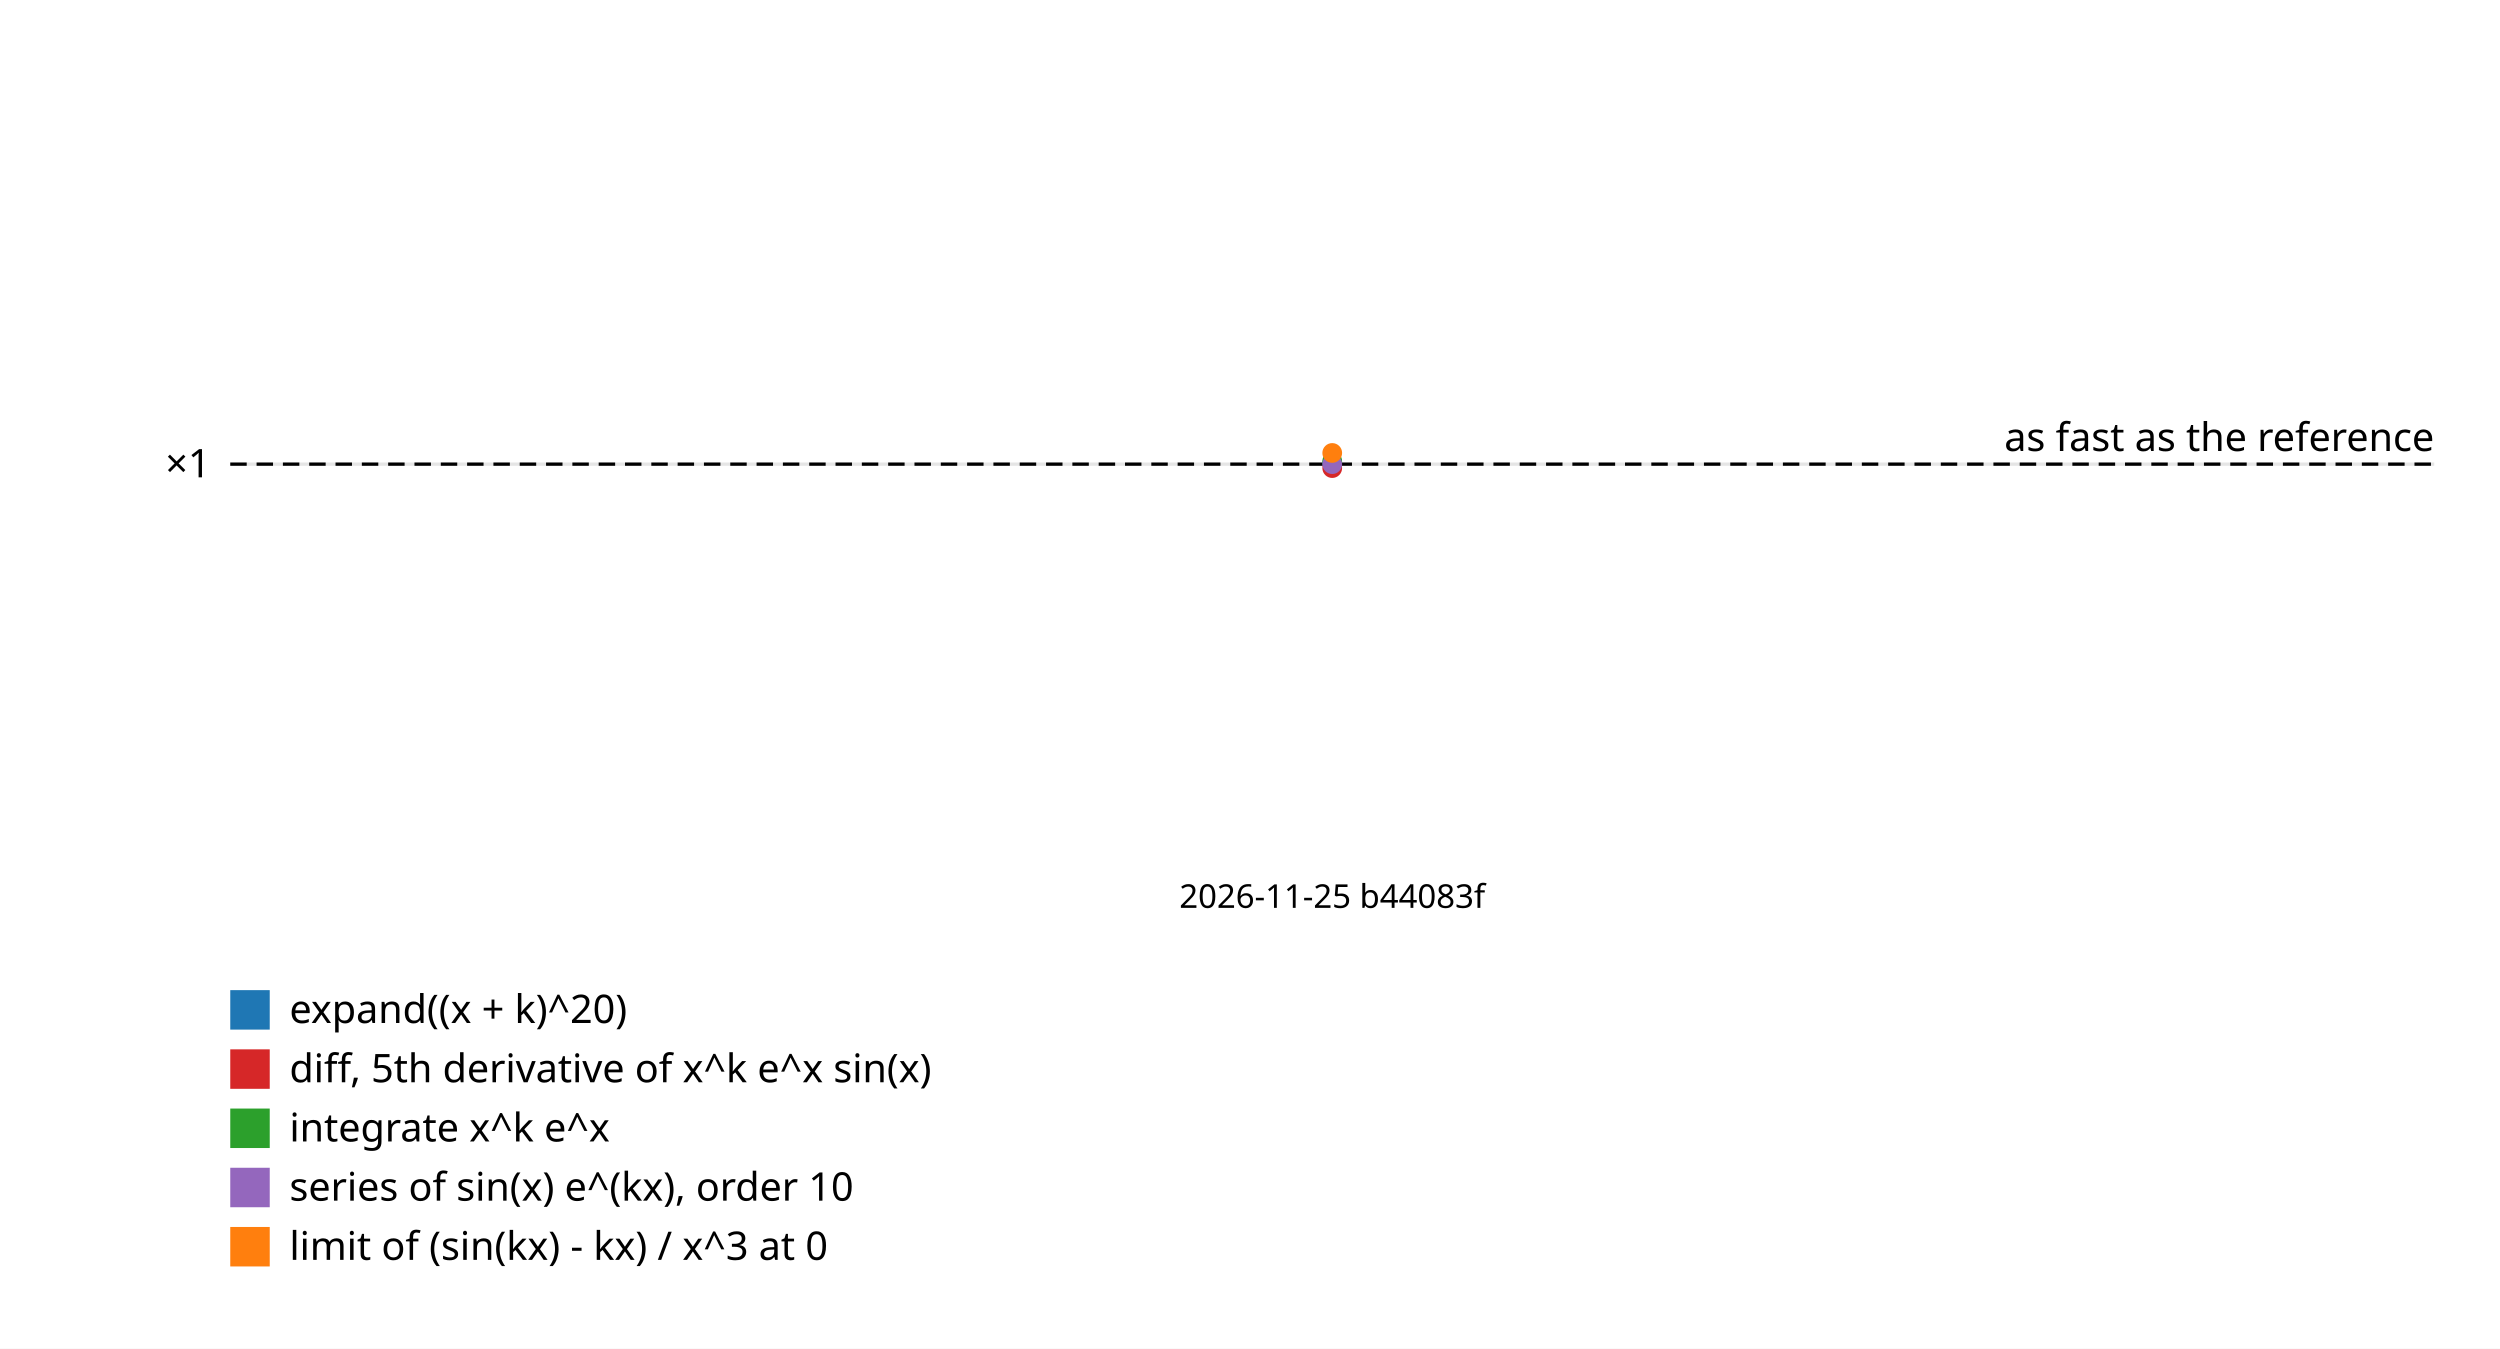
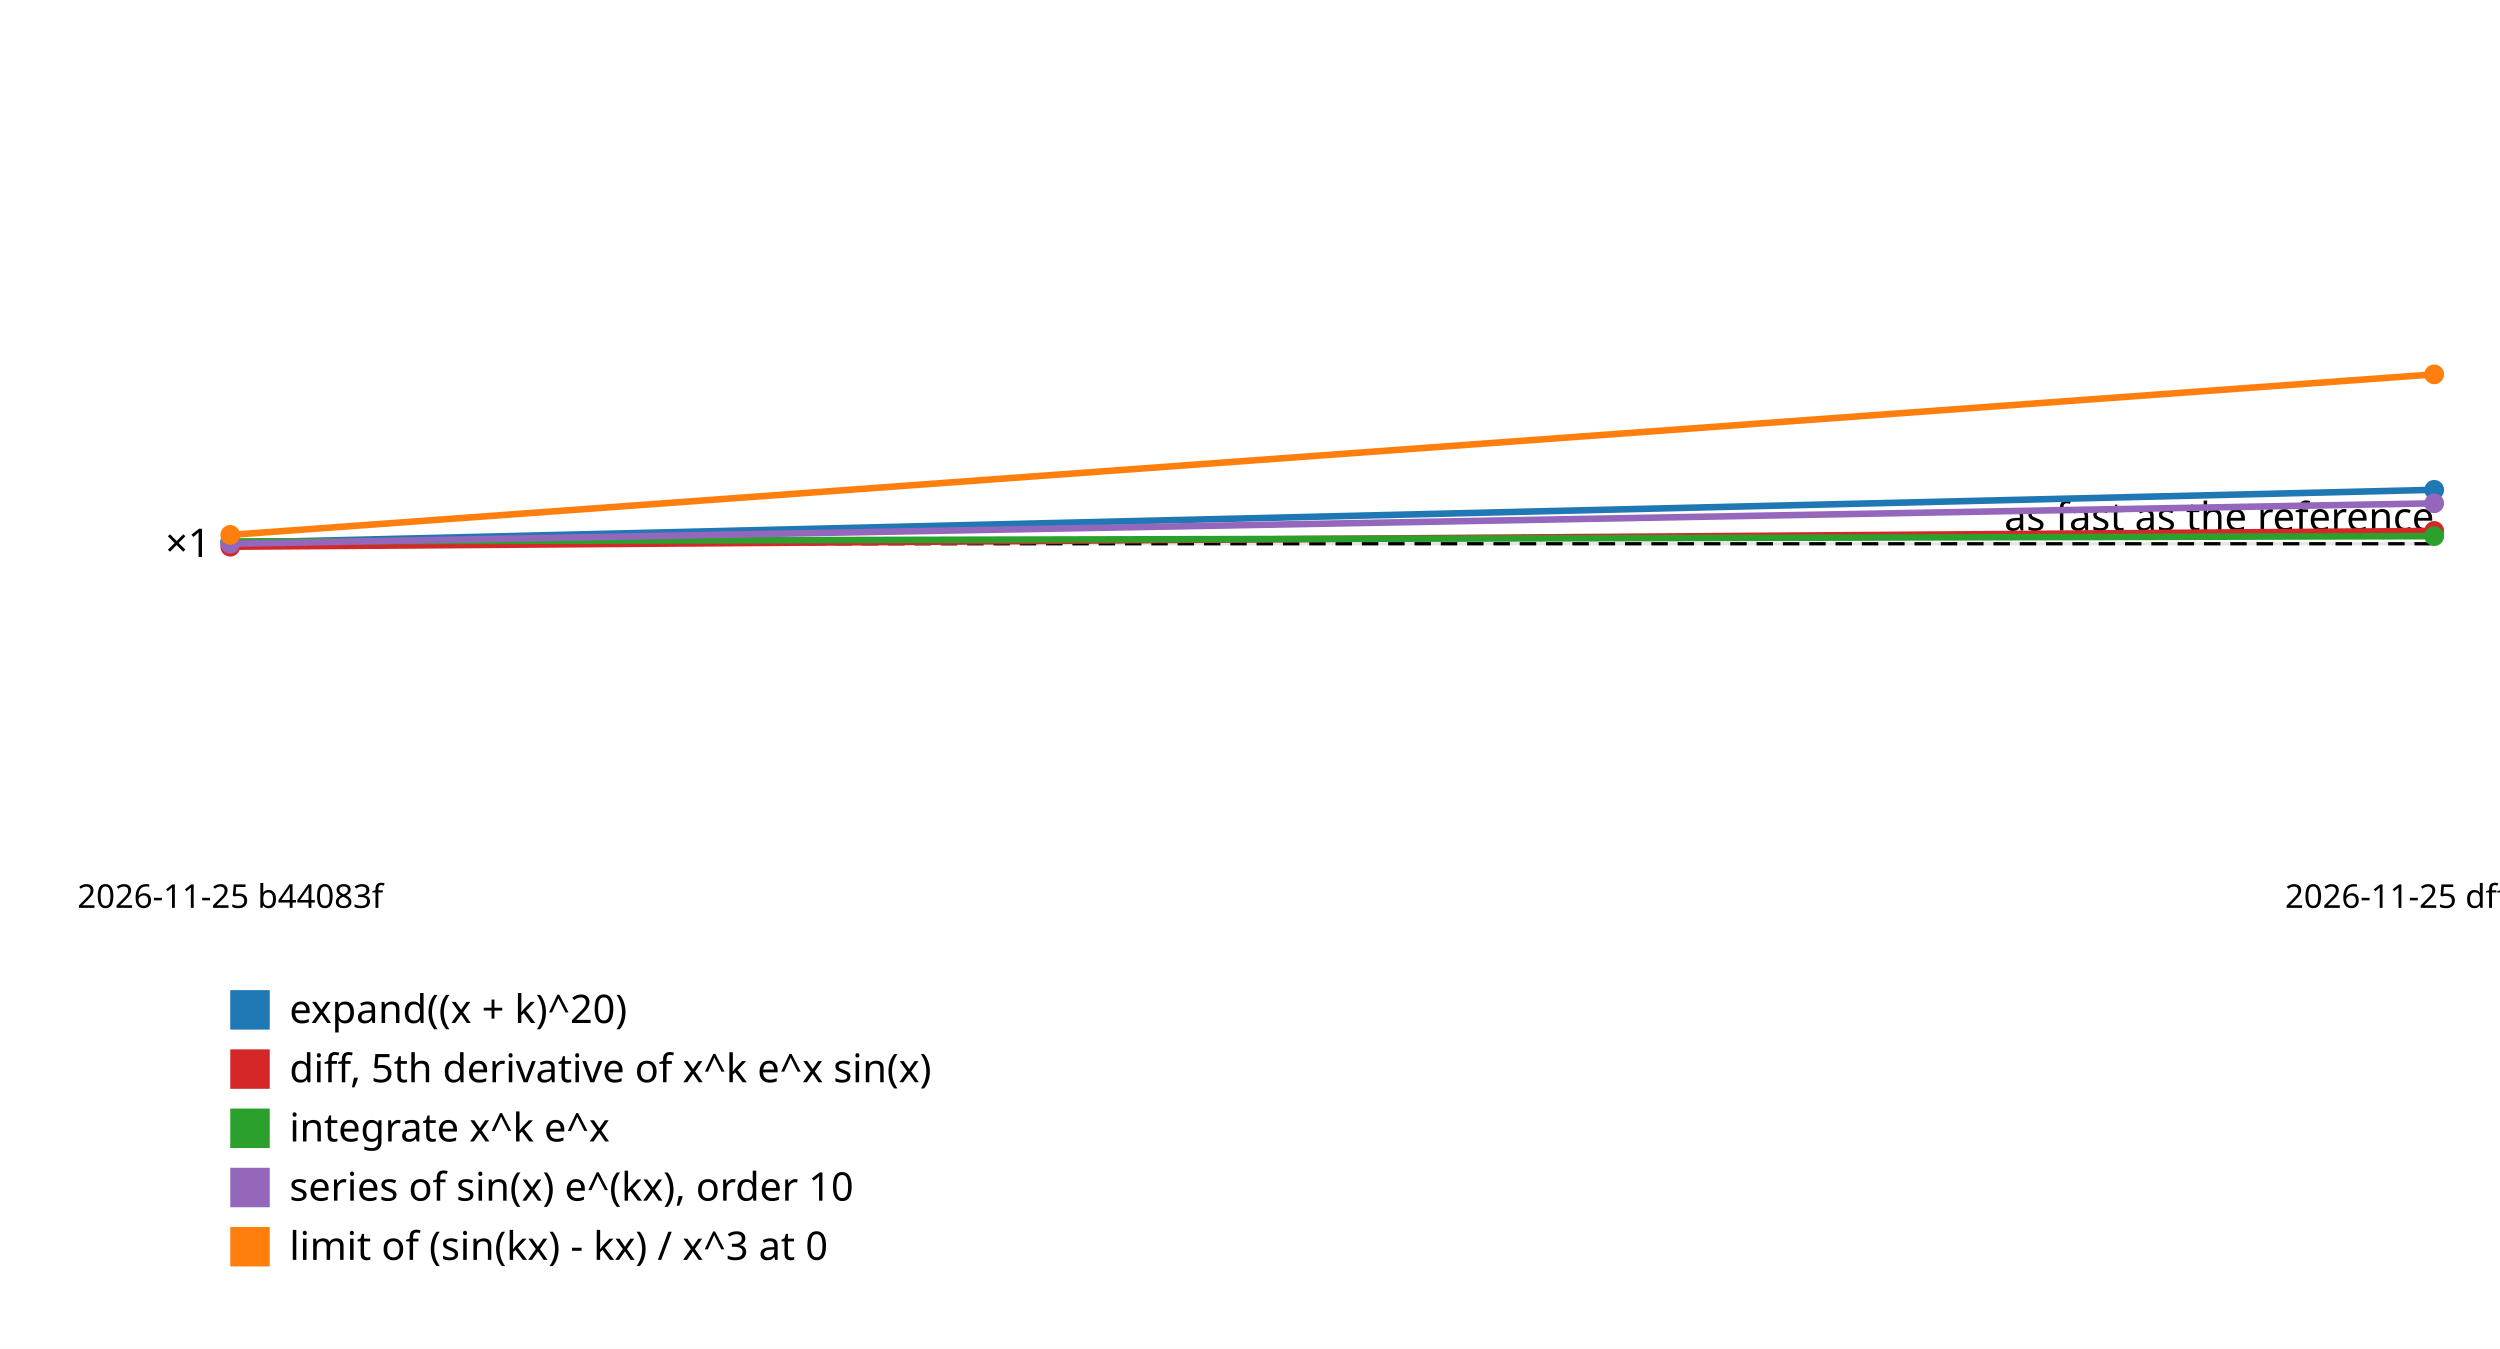
<svg xmlns="http://www.w3.org/2000/svg" width="760" height="410" font-family="sans-serif" font-size="12">
  <rect width="760" height="410" fill="white" />
-   <line x1="70" x2="740" y1="141.1" y2="141.1" stroke="#e5e5e5" />
-   <text x="64" y="145.1" text-anchor="end">×1</text>
-   <line x1="70" x2="740" y1="141.1" y2="141.1" stroke="black" stroke-dasharray="5 3" />
-   <text x="740" y="137.1" text-anchor="end">as fast as the reference</text>
-   <text x="405.0" y="276" text-anchor="middle" font-size="10">2026-11-25 b44083f</text>
-   <circle cx="405.0" cy="140.8" r="3" fill="#1f77b4" />
+   <line x1="70" x2="740" y1="165.3" y2="165.3" stroke="#e5e5e5" />
+   <text x="64" y="169.3" text-anchor="end">×1</text>
+   <line x1="70" x2="740" y1="165.3" y2="165.3" stroke="black" stroke-dasharray="5 3" />
+   <text x="740" y="161.3" text-anchor="end">as fast as the reference</text>
+   <text x="70.0" y="276" text-anchor="middle" font-size="10">2026-11-25 b44083f</text>
+   <text x="740.0" y="276" text-anchor="middle" font-size="10">2026-11-25 dff4757</text>
+   <polyline points="70.0,165.0 740.0,148.9" fill="none" stroke="#1f77b4" stroke-width="2" />
+   <circle cx="70.0" cy="165.0" r="3" fill="#1f77b4" />
+   <circle cx="740.0" cy="148.9" r="3" fill="#1f77b4" />
  <rect x="70" y="301" width="12" height="12" fill="#1f77b4" />
  <text x="88" y="311">expand((x + k)^20)</text>
-   <circle cx="405.0" cy="142.3" r="3" fill="#d62728" />
+   <polyline points="70.0,166.2 740.0,161.4" fill="none" stroke="#d62728" stroke-width="2" />
+   <circle cx="70.0" cy="166.2" r="3" fill="#d62728" />
+   <circle cx="740.0" cy="161.4" r="3" fill="#d62728" />
  <rect x="70" y="319" width="12" height="12" fill="#d62728" />
  <text x="88" y="329">diff, 5th derivative of x^k e^x sin(x)</text>
-   <circle cx="405.0" cy="140.2" r="3" fill="#2ca02c" />
+   <polyline points="70.0,164.6 740.0,163.0" fill="none" stroke="#2ca02c" stroke-width="2" />
+   <circle cx="70.0" cy="164.6" r="3" fill="#2ca02c" />
+   <circle cx="740.0" cy="163.0" r="3" fill="#2ca02c" />
  <rect x="70" y="337" width="12" height="12" fill="#2ca02c" />
  <text x="88" y="347">integrate x^k e^x</text>
-   <circle cx="405.0" cy="141.1" r="3" fill="#9467bd" />
+   <polyline points="70.0,165.3 740.0,153.0" fill="none" stroke="#9467bd" stroke-width="2" />
+   <circle cx="70.0" cy="165.3" r="3" fill="#9467bd" />
+   <circle cx="740.0" cy="153.0" r="3" fill="#9467bd" />
  <rect x="70" y="355" width="12" height="12" fill="#9467bd" />
  <text x="88" y="365">series of sin(x) e^(kx), order 10</text>
-   <circle cx="405.0" cy="137.7" r="3" fill="#ff7f0e" />
+   <polyline points="70.0,162.6 740.0,113.8" fill="none" stroke="#ff7f0e" stroke-width="2" />
+   <circle cx="70.0" cy="162.6" r="3" fill="#ff7f0e" />
+   <circle cx="740.0" cy="113.8" r="3" fill="#ff7f0e" />
  <rect x="70" y="373" width="12" height="12" fill="#ff7f0e" />
  <text x="88" y="383">limit of (sin(kx) - kx) / x^3 at 0</text>
</svg>
